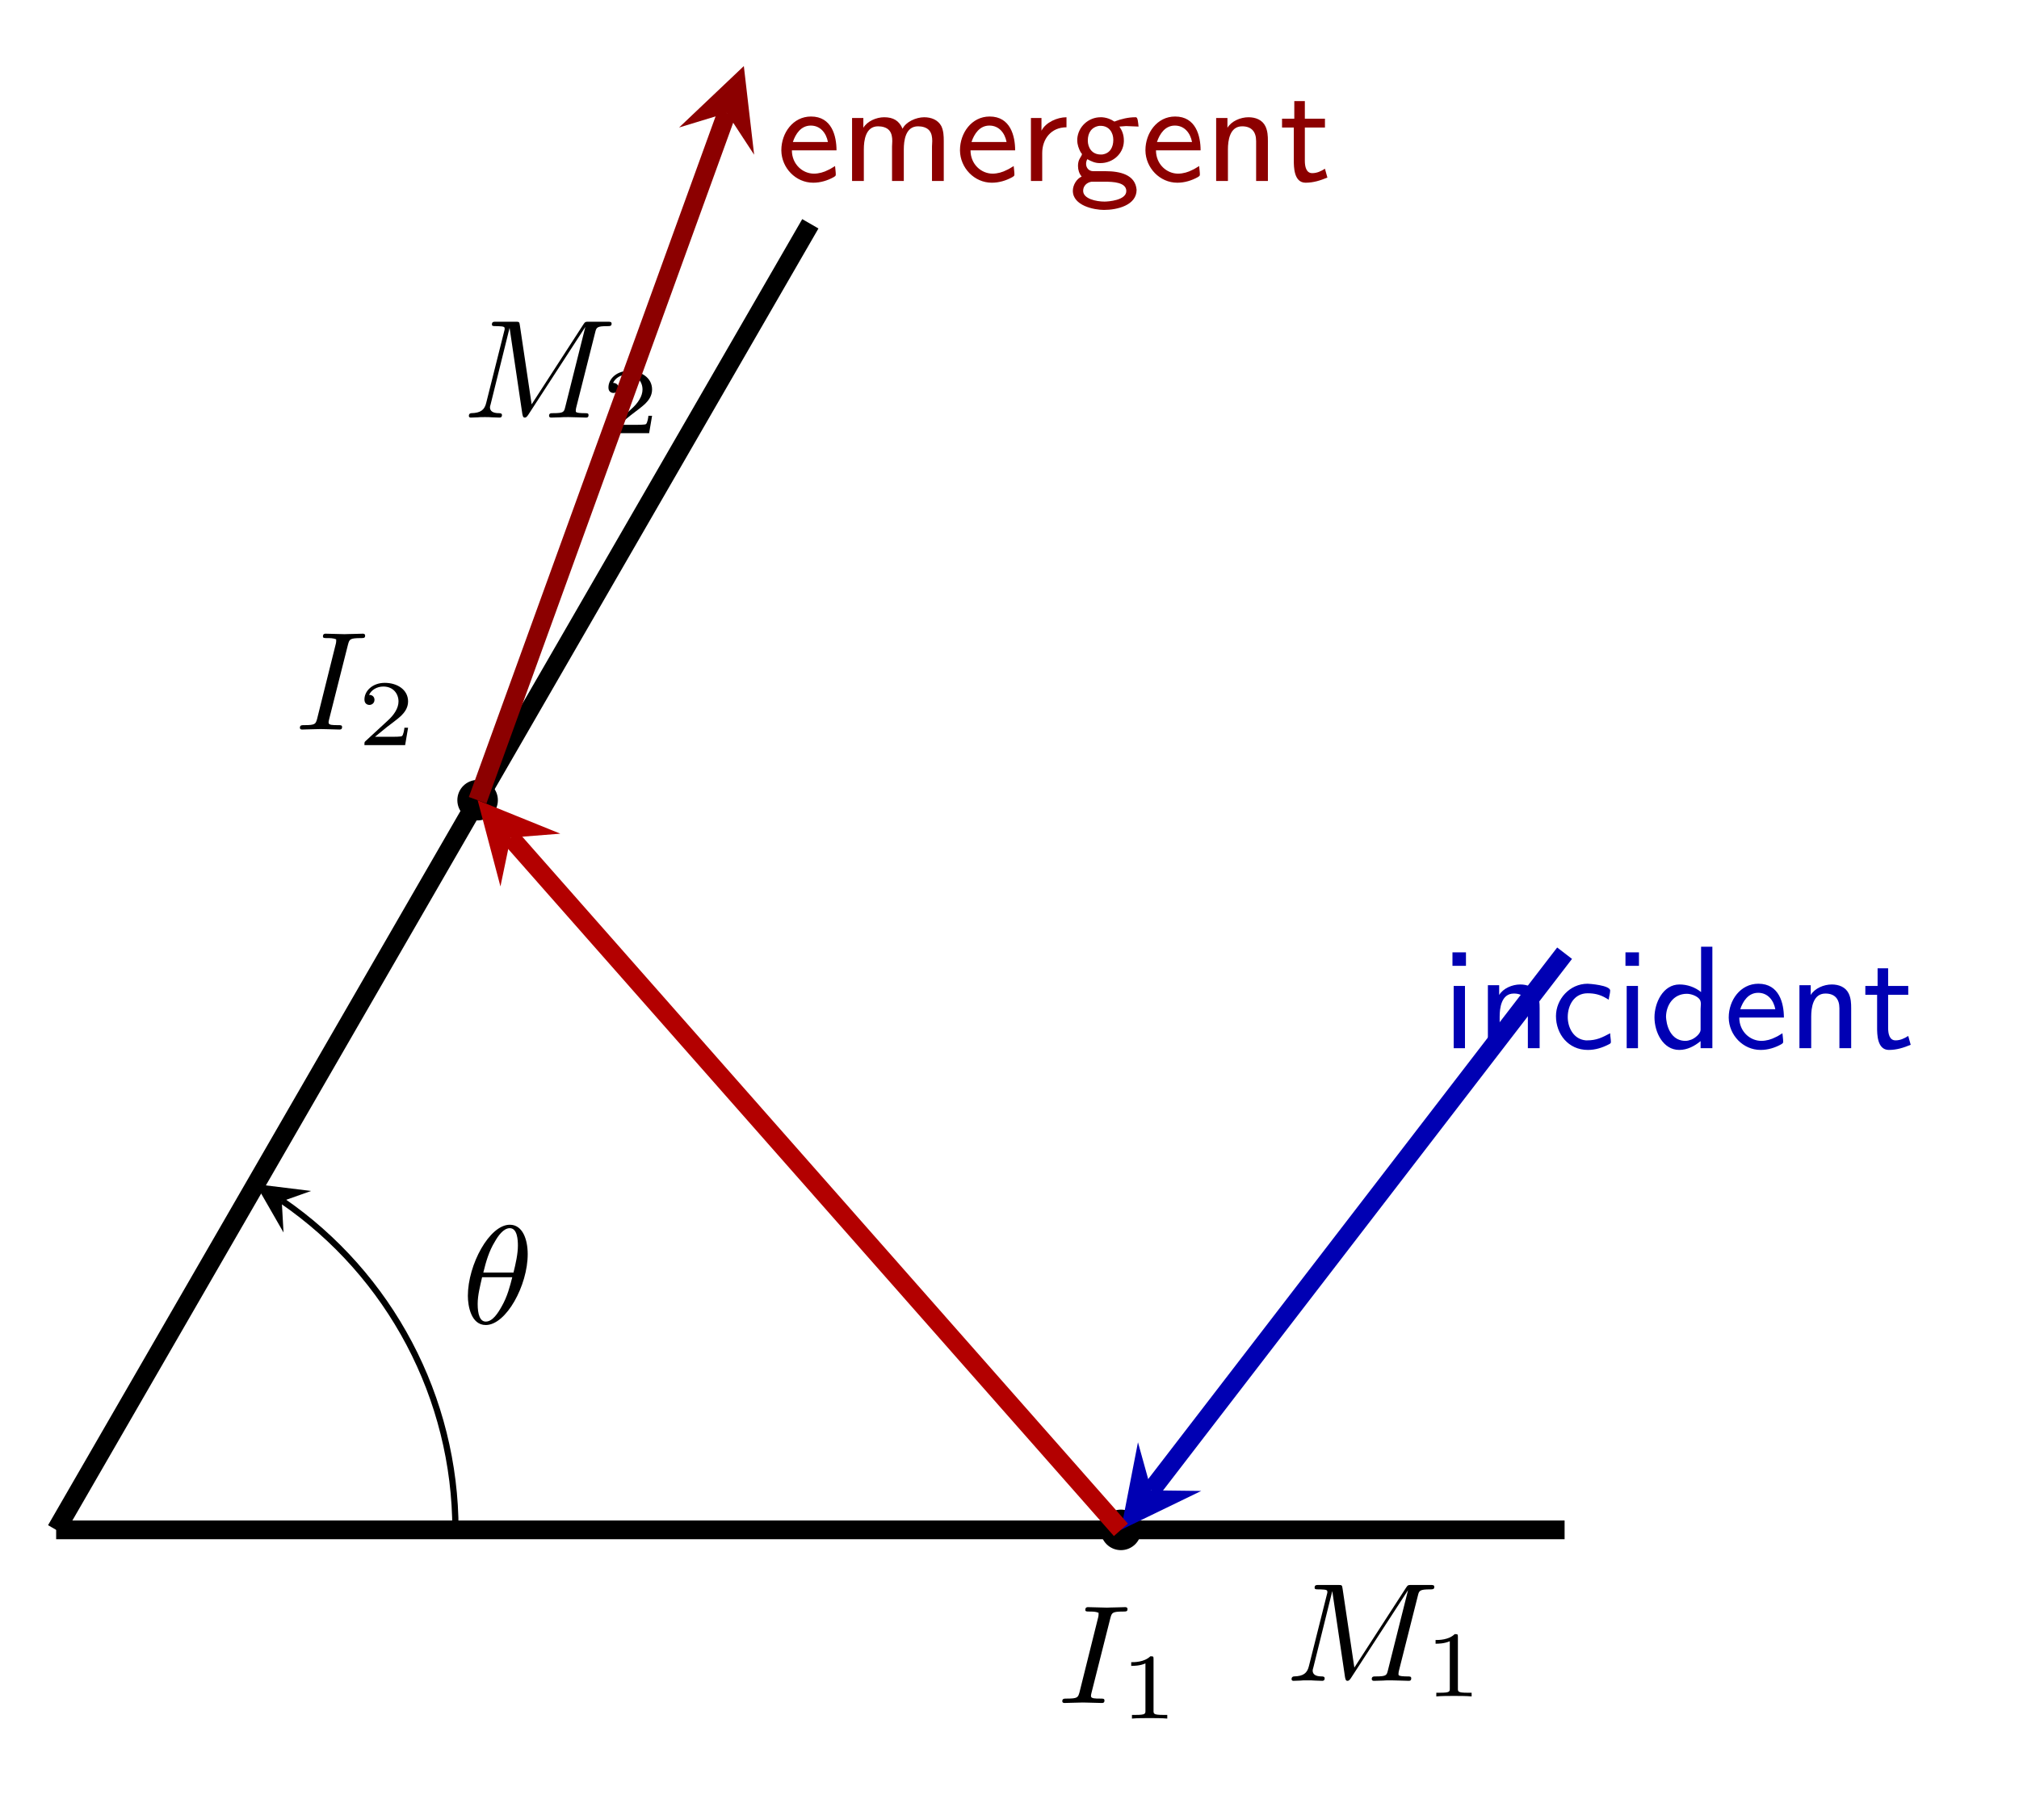
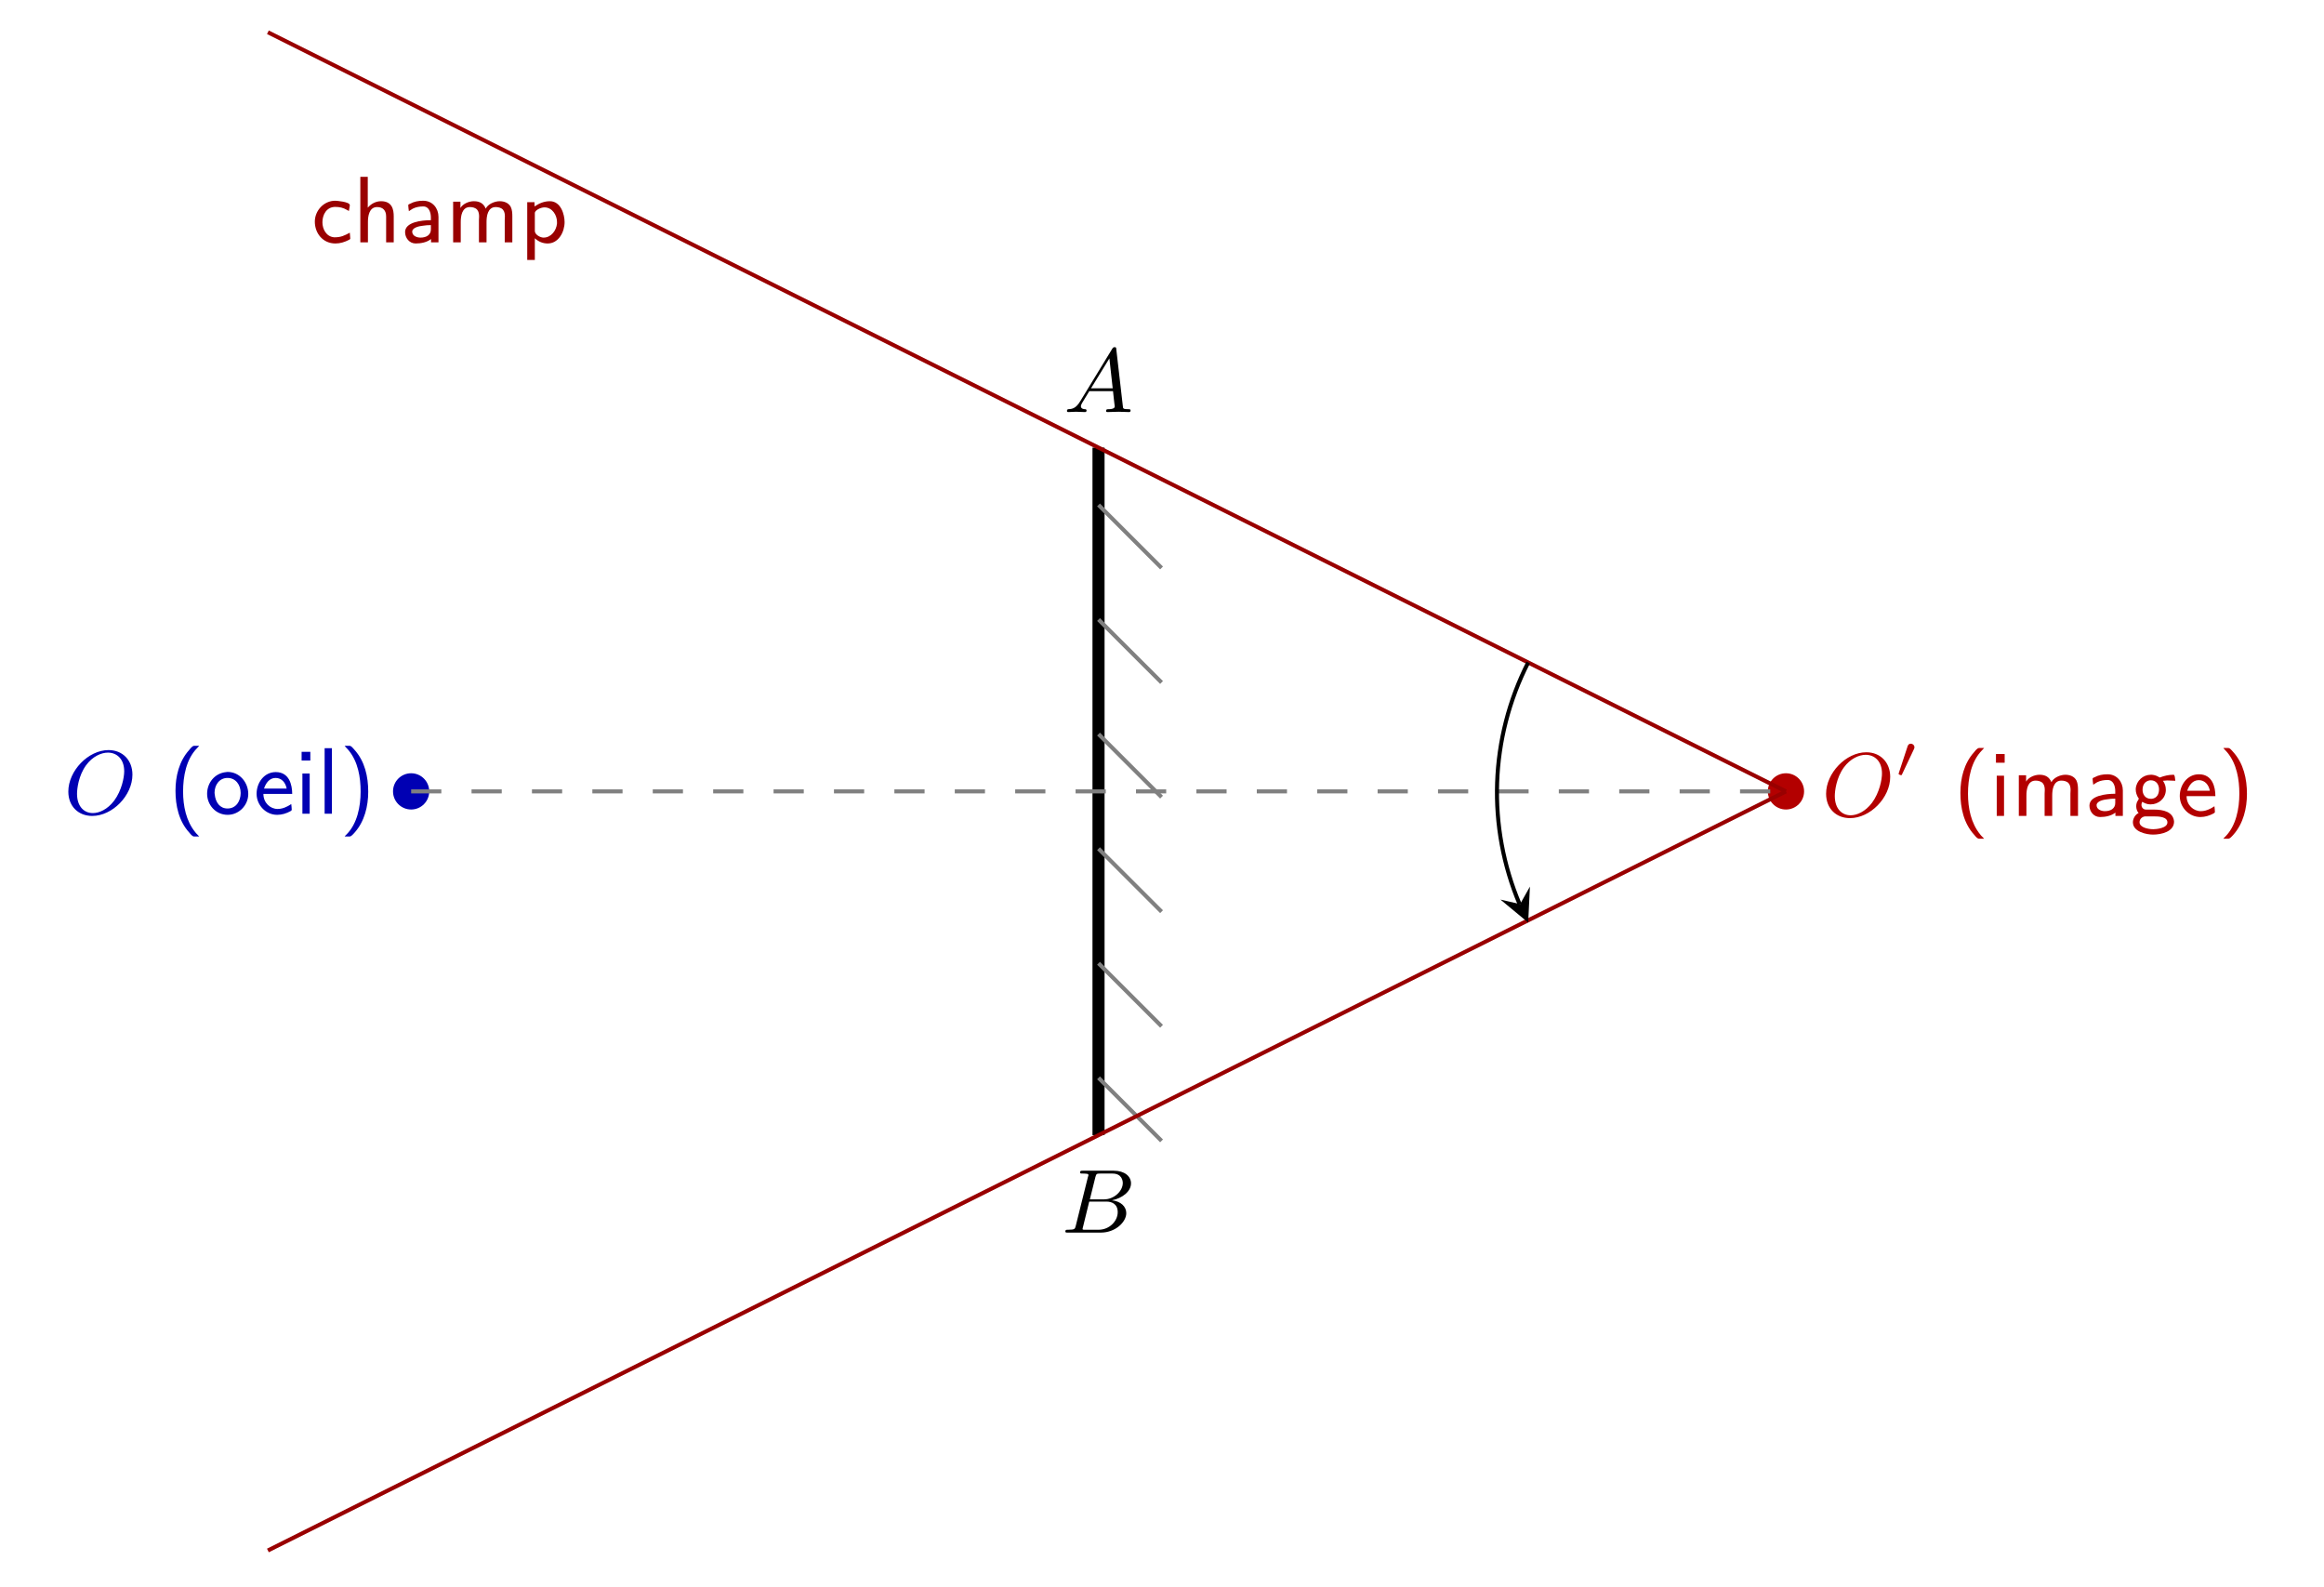
- <svg xmlns="http://www.w3.org/2000/svg" xmlns:xlink="http://www.w3.org/1999/xlink" width="128.645pt" height="115.983pt" viewBox="0 0 128.645 115.983">
+ <svg xmlns="http://www.w3.org/2000/svg" xmlns:xlink="http://www.w3.org/1999/xlink" width="229.414pt" height="156.612pt" viewBox="0 0 229.414 156.612">
  <defs>
    <g>
      <g id="glyph-0-0">
-         <path d="M 8.469 -5.422 C 8.547 -5.75 8.578 -5.828 9.266 -5.828 C 9.406 -5.828 9.516 -5.828 9.516 -5.984 C 9.516 -6.109 9.422 -6.109 9.25 -6.109 L 8.078 -6.109 C 7.859 -6.109 7.828 -6.109 7.719 -5.938 L 4.422 -0.844 L 3.672 -5.875 C 3.641 -6.109 3.625 -6.109 3.375 -6.109 L 2.156 -6.109 C 2 -6.109 1.891 -6.109 1.891 -5.938 C 1.891 -5.828 1.969 -5.828 2.156 -5.828 C 2.188 -5.828 2.344 -5.828 2.5 -5.812 C 2.656 -5.797 2.703 -5.766 2.703 -5.672 C 2.703 -5.625 2.703 -5.594 2.672 -5.5 L 1.531 -0.953 C 1.422 -0.484 1.172 -0.297 0.578 -0.281 C 0.547 -0.281 0.422 -0.266 0.422 -0.109 C 0.422 -0.094 0.422 0 0.547 0 C 0.656 0 0.891 -0.016 1 -0.016 C 1.141 -0.031 1.156 -0.031 1.453 -0.031 C 1.672 -0.031 1.688 -0.031 1.906 -0.016 C 2.047 -0.016 2.234 0 2.375 0 C 2.406 0 2.531 0 2.531 -0.156 C 2.531 -0.266 2.438 -0.281 2.344 -0.281 C 1.938 -0.281 1.766 -0.422 1.766 -0.656 C 1.766 -0.719 1.781 -0.734 1.812 -0.859 L 3.016 -5.719 L 3.828 -0.234 C 3.859 -0.094 3.875 0 3.984 0 C 4.094 0 4.141 -0.094 4.203 -0.172 L 7.844 -5.781 L 6.562 -0.672 C 6.484 -0.359 6.469 -0.281 5.797 -0.281 C 5.641 -0.281 5.531 -0.281 5.531 -0.109 C 5.531 -0.031 5.594 0 5.672 0 C 5.781 0 6.125 -0.016 6.234 -0.016 C 6.359 -0.031 6.594 -0.031 6.766 -0.031 C 6.797 -0.031 7.156 -0.016 7.344 -0.016 C 7.516 -0.016 7.719 0 7.891 0 C 7.938 0 8.047 0 8.047 -0.156 C 8.047 -0.281 7.969 -0.281 7.781 -0.281 C 7.734 -0.281 7.578 -0.281 7.438 -0.297 C 7.234 -0.328 7.234 -0.359 7.234 -0.438 C 7.234 -0.516 7.25 -0.594 7.266 -0.656 Z M 8.469 -5.422 " />
+         <path d="M 1.625 -1.047 C 1.188 -0.328 0.797 -0.297 0.438 -0.281 C 0.375 -0.266 0.328 -0.203 0.328 -0.109 C 0.328 -0.062 0.359 0 0.453 0 C 0.625 0 1.047 -0.031 1.219 -0.031 C 1.406 -0.031 1.891 0 2.094 0 C 2.141 0 2.266 0 2.266 -0.156 C 2.266 -0.266 2.156 -0.281 2.125 -0.281 C 2.047 -0.281 1.703 -0.297 1.703 -0.578 C 1.703 -0.703 1.812 -0.859 1.828 -0.906 L 2.531 -2.062 L 4.875 -2.062 C 4.891 -1.859 4.922 -1.562 4.953 -1.328 C 4.984 -0.984 5.047 -0.594 5.047 -0.562 C 5.047 -0.422 4.922 -0.281 4.391 -0.281 C 4.312 -0.281 4.188 -0.281 4.188 -0.109 C 4.188 -0.016 4.266 0 4.328 0 C 4.5 0 4.703 -0.016 4.891 -0.016 C 5.062 -0.016 5.281 -0.031 5.422 -0.031 C 5.719 -0.031 5.734 -0.031 5.953 -0.016 C 6.094 -0.016 6.297 0 6.438 0 C 6.5 0 6.609 0 6.609 -0.156 C 6.609 -0.281 6.516 -0.281 6.406 -0.281 C 5.875 -0.281 5.859 -0.344 5.844 -0.594 L 5.203 -6.156 C 5.188 -6.359 5.188 -6.406 5.031 -6.406 C 4.906 -6.406 4.859 -6.344 4.781 -6.219 Z M 2.703 -2.344 L 4.516 -5.297 L 4.844 -2.344 Z M 2.703 -2.344 " />
      </g>
      <g id="glyph-0-1">
-         <path d="M 4.172 -4.422 C 4.172 -5.344 3.859 -6.297 3.031 -6.297 C 1.734 -6.297 0.359 -3.75 0.359 -1.766 C 0.359 -1.125 0.562 0.094 1.5 0.094 C 2.797 0.094 4.172 -2.422 4.172 -4.422 Z M 1.344 -3.25 C 1.516 -3.953 1.703 -4.609 2.078 -5.219 C 2.281 -5.578 2.625 -6.078 3.031 -6.078 C 3.516 -6.078 3.547 -5.312 3.547 -4.969 C 3.547 -4.438 3.406 -3.812 3.266 -3.25 Z M 3.188 -2.953 C 3.047 -2.391 2.875 -1.719 2.516 -1.094 C 2.281 -0.672 1.938 -0.125 1.5 -0.125 C 1.125 -0.125 0.984 -0.594 0.984 -1.25 C 0.984 -1.812 1.141 -2.391 1.266 -2.953 Z M 3.188 -2.953 " />
+         <path d="M 1.453 -0.672 C 1.375 -0.359 1.359 -0.281 0.688 -0.281 C 0.516 -0.281 0.422 -0.281 0.422 -0.109 C 0.422 0 0.516 0 0.672 0 L 3.922 0 C 5.375 0 6.438 -1.047 6.438 -1.922 C 6.438 -2.562 5.906 -3.094 5.016 -3.188 C 6.047 -3.391 6.906 -4.062 6.906 -4.859 C 6.906 -5.562 6.266 -6.109 5.203 -6.109 L 2.141 -6.109 C 1.984 -6.109 1.875 -6.109 1.875 -5.938 C 1.875 -5.828 1.953 -5.828 2.141 -5.828 C 2.188 -5.828 2.344 -5.828 2.484 -5.812 C 2.641 -5.797 2.703 -5.781 2.703 -5.672 C 2.703 -5.625 2.688 -5.594 2.656 -5.5 Z M 2.844 -3.281 L 3.391 -5.484 C 3.484 -5.797 3.5 -5.828 3.875 -5.828 L 5.078 -5.828 C 6 -5.828 6.094 -5.125 6.094 -4.891 C 6.094 -4.109 5.25 -3.281 4.25 -3.281 Z M 2.422 -0.281 C 2.297 -0.281 2.281 -0.281 2.25 -0.281 C 2.156 -0.297 2.125 -0.297 2.125 -0.359 C 2.125 -0.391 2.125 -0.406 2.172 -0.578 L 2.781 -3.062 L 4.469 -3.062 C 5.016 -3.062 5.594 -2.828 5.594 -2.016 C 5.594 -1.125 4.766 -0.281 3.703 -0.281 Z M 2.422 -0.281 " />
      </g>
      <g id="glyph-0-2">
-         <path d="M 3.406 -5.406 C 3.5 -5.75 3.516 -5.828 4.234 -5.828 C 4.406 -5.828 4.5 -5.828 4.5 -5.984 C 4.5 -6.094 4.406 -6.109 4.359 -6.109 C 4.172 -6.109 3.969 -6.094 3.797 -6.094 C 3.578 -6.094 3.25 -6.078 3.188 -6.078 C 2.969 -6.078 2.766 -6.094 2.562 -6.094 C 2.375 -6.094 2.156 -6.109 1.984 -6.109 C 1.938 -6.109 1.812 -6.109 1.812 -5.938 C 1.812 -5.828 1.891 -5.828 2.078 -5.828 C 2.266 -5.828 2.469 -5.828 2.656 -5.75 C 2.656 -5.719 2.656 -5.688 2.656 -5.672 C 2.656 -5.641 2.656 -5.547 2.641 -5.5 L 1.438 -0.672 C 1.344 -0.359 1.328 -0.281 0.641 -0.281 C 0.453 -0.281 0.344 -0.281 0.344 -0.109 C 0.344 -0.078 0.359 0 0.484 0 C 0.656 0 0.859 -0.016 1.047 -0.016 C 1.25 -0.016 1.453 -0.031 1.656 -0.031 C 1.875 -0.031 2.078 -0.016 2.281 -0.016 C 2.469 -0.016 2.688 0 2.859 0 C 2.922 0 3.031 0 3.031 -0.156 C 3.031 -0.281 2.953 -0.281 2.766 -0.281 C 2.438 -0.281 2.172 -0.281 2.172 -0.438 C 2.172 -0.5 2.172 -0.516 2.203 -0.641 Z M 3.406 -5.406 " />
+         <path d="M 6.781 -3.875 C 6.781 -5.281 5.828 -6.297 4.422 -6.297 C 2.422 -6.297 0.453 -4.25 0.453 -2.203 C 0.453 -0.734 1.453 0.203 2.812 0.203 C 4.797 0.203 6.781 -1.797 6.781 -3.875 Z M 2.875 -0.078 C 2.016 -0.078 1.312 -0.719 1.312 -1.984 C 1.312 -2.453 1.453 -3.766 2.203 -4.797 C 2.844 -5.672 3.703 -6.047 4.359 -6.047 C 5.234 -6.047 5.969 -5.422 5.969 -4.203 C 5.969 -3.625 5.734 -2.328 4.984 -1.312 C 4.312 -0.422 3.484 -0.078 2.875 -0.078 Z M 2.875 -0.078 " />
      </g>
      <g id="glyph-1-0">
-         <path d="M 2.141 -3.797 C 2.141 -3.969 2.125 -3.969 1.938 -3.969 C 1.547 -3.594 0.938 -3.594 0.719 -3.594 L 0.719 -3.359 C 0.875 -3.359 1.266 -3.359 1.625 -3.516 L 1.625 -0.5 C 1.625 -0.312 1.625 -0.234 1.016 -0.234 L 0.766 -0.234 L 0.766 0 C 1.094 -0.031 1.547 -0.031 1.891 -0.031 C 2.219 -0.031 2.688 -0.031 3.016 0 L 3.016 -0.234 L 2.75 -0.234 C 2.141 -0.234 2.141 -0.312 2.141 -0.5 Z M 2.141 -3.797 " />
+         <path d="M 3.062 2.234 C 2.938 2.078 2.781 1.969 2.672 1.812 C 1.766 0.703 1.469 -0.781 1.469 -2.203 C 1.469 -3.688 1.766 -5.406 2.875 -6.516 C 2.938 -6.578 3 -6.641 3.062 -6.719 L 2.562 -6.719 C 2.391 -6.719 2.203 -6.469 2.062 -6.297 C 1.078 -5.203 0.719 -3.719 0.719 -2.281 C 0.719 -0.812 1.047 0.719 2.078 1.844 C 2.219 2.016 2.391 2.234 2.562 2.234 Z M 3.062 2.234 " />
      </g>
      <g id="glyph-1-1">
-         <path d="M 3.219 -1.109 L 2.984 -1.109 C 2.984 -1.031 2.922 -0.641 2.828 -0.578 C 2.781 -0.531 2.297 -0.531 2.219 -0.531 L 1.109 -0.531 L 1.875 -1.156 C 2.078 -1.312 2.609 -1.703 2.781 -1.875 C 2.969 -2.062 3.219 -2.359 3.219 -2.781 C 3.219 -3.531 2.531 -3.969 1.734 -3.969 C 0.969 -3.969 0.438 -3.469 0.438 -2.906 C 0.438 -2.594 0.688 -2.562 0.75 -2.562 C 0.906 -2.562 1.078 -2.672 1.078 -2.891 C 1.078 -3.016 1 -3.203 0.734 -3.203 C 0.875 -3.516 1.234 -3.734 1.641 -3.734 C 2.281 -3.734 2.609 -3.266 2.609 -2.781 C 2.609 -2.359 2.328 -1.922 1.906 -1.547 L 0.5 -0.25 C 0.438 -0.188 0.438 -0.188 0.438 0 L 3.031 0 Z M 3.219 -1.109 " />
+         <path d="M 2.156 -4.125 C 0.984 -4.016 0.266 -3.031 0.266 -1.984 C 0.266 -0.906 1.094 0.094 2.297 0.094 C 3.391 0.094 4.328 -0.828 4.328 -1.969 C 4.328 -3.078 3.5 -4.141 2.281 -4.141 C 2.234 -4.141 2.203 -4.125 2.156 -4.125 Z M 1.016 -1.938 C 1.016 -1.969 1 -2.031 1 -2.078 C 1 -2.844 1.469 -3.547 2.281 -3.547 C 3.094 -3.547 3.578 -2.859 3.578 -2.062 C 3.578 -1.281 3.141 -0.531 2.281 -0.531 C 1.531 -0.531 1.094 -1.125 1.016 -1.938 Z M 1.016 -1.938 " />
+       </g>
+       <g id="glyph-1-2">
+         <path d="M 3.719 -0.969 C 3.578 -0.891 3.438 -0.781 3.281 -0.719 C 3.016 -0.578 2.688 -0.484 2.375 -0.484 C 1.656 -0.484 0.969 -1.078 0.969 -1.969 L 3.812 -1.969 C 3.812 -2.875 3.516 -4.125 2.188 -4.125 C 1.031 -4.125 0.297 -3.062 0.297 -1.984 L 0.297 -1.953 C 0.312 -0.859 1.203 0.094 2.328 0.094 C 2.797 0.094 3.25 -0.047 3.641 -0.266 C 3.703 -0.312 3.766 -0.328 3.766 -0.422 C 3.766 -0.594 3.734 -0.781 3.719 -0.969 Z M 1.031 -2.5 C 1.203 -3.016 1.547 -3.547 2.172 -3.547 C 2.781 -3.547 3.156 -3.078 3.266 -2.5 Z M 1.031 -2.5 " />
+       </g>
+       <g id="glyph-1-3">
+         <path d="M 0.734 -3.984 L 0.734 -0.016 L 1.453 -0.016 L 1.453 -3.984 Z M 0.656 -6.125 L 0.656 -5.266 L 1.516 -5.266 L 1.516 -6.125 Z M 0.656 -6.125 " />
+       </g>
+       <g id="glyph-1-4">
+         <path d="M 0.734 -6.484 L 0.734 -0.016 L 1.453 -0.016 L 1.453 -6.484 Z M 0.734 -6.484 " />
+       </g>
+       <g id="glyph-1-5">
+         <path d="M 0.516 -6.719 C 0.625 -6.562 0.781 -6.438 0.891 -6.297 C 1.844 -5.156 2.094 -3.609 2.094 -2.203 C 2.094 -0.734 1.766 0.969 0.703 2.031 C 0.641 2.094 0.562 2.156 0.516 2.234 L 1 2.234 C 1.172 2.234 1.359 2 1.516 1.828 C 2.484 0.734 2.844 -0.766 2.844 -2.188 C 2.844 -3.672 2.516 -5.188 1.484 -6.328 C 1.344 -6.484 1.172 -6.719 1 -6.719 Z M 0.516 -6.719 " />
+       </g>
+       <g id="glyph-1-6">
+         <path d="M 1.438 -3.406 L 1.438 -4.031 L 0.719 -4.031 L 0.719 -0.016 L 1.469 -0.016 L 1.469 -2.031 C 1.469 -2.594 1.578 -3.5 2.375 -3.5 C 2.625 -3.5 2.922 -3.438 3.094 -3.234 C 3.25 -3.047 3.281 -2.797 3.281 -2.562 C 3.281 -2.438 3.266 -2.328 3.266 -2.219 L 3.266 -0.016 L 4.016 -0.016 L 4.016 -2.031 C 4.016 -2.594 4.125 -3.5 4.922 -3.5 C 5.172 -3.5 5.469 -3.438 5.641 -3.234 C 5.797 -3.047 5.828 -2.797 5.828 -2.562 C 5.828 -2.438 5.812 -2.328 5.812 -2.219 L 5.812 -0.016 L 6.562 -0.016 L 6.562 -2.562 C 6.562 -2.891 6.547 -3.219 6.406 -3.516 C 6.188 -3.922 5.75 -4.078 5.312 -4.078 C 4.797 -4.078 4.141 -3.781 3.938 -3.344 C 3.719 -3.859 3.344 -4.078 2.766 -4.078 C 2.266 -4.078 1.688 -3.828 1.438 -3.406 Z M 1.438 -3.406 " />
+       </g>
+       <g id="glyph-1-7">
+         <path d="M 0.766 -3.094 C 0.891 -3.172 1.016 -3.266 1.156 -3.344 C 1.469 -3.5 1.828 -3.562 2.188 -3.562 C 2.766 -3.562 2.938 -2.938 2.938 -2.469 L 2.938 -2.203 C 2 -2.203 0.391 -2.016 0.391 -1.031 C 0.391 -0.469 0.797 0.094 1.438 0.094 C 1.953 0.094 2.547 -0.016 2.953 -0.344 L 2.953 -0.016 L 3.688 -0.016 L 3.688 -2.141 C 3.688 -2.266 3.688 -2.406 3.688 -2.531 C 3.688 -3.359 3.125 -4.125 2.172 -4.125 C 1.719 -4.125 1.281 -4.047 0.891 -3.828 C 0.797 -3.797 0.703 -3.766 0.703 -3.672 C 0.703 -3.484 0.75 -3.281 0.766 -3.094 Z M 2.938 -1.719 L 2.938 -1.297 C 2.938 -0.766 2.516 -0.484 1.906 -0.484 C 1.609 -0.484 1.094 -0.625 1.094 -1.078 C 1.109 -1.5 1.844 -1.625 2.141 -1.656 C 2.406 -1.703 2.672 -1.719 2.938 -1.719 Z M 2.938 -1.719 " />
+       </g>
+       <g id="glyph-1-8">
+         <path d="M 0.828 -0.297 C 0.5 -0.156 0.266 0.25 0.266 0.609 C 0.266 1.562 1.625 1.828 2.25 1.828 C 3.094 1.828 4.328 1.531 4.328 0.547 C 4.25 -0.422 3.266 -0.641 2.344 -0.641 L 1.562 -0.641 C 1.281 -0.641 1.109 -0.859 1.109 -1.109 C 1.109 -1.219 1.141 -1.328 1.188 -1.406 C 1.438 -1.266 1.688 -1.156 1.969 -1.156 L 2.031 -1.156 C 2.781 -1.156 3.484 -1.719 3.516 -2.531 L 3.516 -2.594 C 3.516 -2.938 3.422 -3.203 3.234 -3.484 L 3.656 -3.516 L 4.453 -3.484 C 4.422 -3.75 4.406 -4.078 4.281 -4.078 L 4.25 -4.078 C 3.797 -4.078 3.344 -3.969 2.938 -3.812 L 2.938 -3.797 C 2.844 -3.828 2.781 -3.891 2.703 -3.922 C 2.516 -4.016 2.328 -4.062 2.125 -4.078 L 2.031 -4.078 C 1.281 -4.078 0.609 -3.5 0.547 -2.703 L 0.547 -2.609 C 0.547 -2.328 0.641 -2.078 0.766 -1.844 C 0.797 -1.812 0.844 -1.766 0.844 -1.719 C 0.844 -1.641 0.703 -1.469 0.656 -1.344 C 0.609 -1.219 0.594 -1.094 0.594 -0.969 C 0.594 -0.719 0.672 -0.484 0.828 -0.297 Z M 1.453 0.031 L 2.328 0.031 C 2.812 0.031 3.672 0.062 3.672 0.625 C 3.672 1.219 2.516 1.297 2.281 1.297 C 1.766 1.297 0.922 1.125 0.922 0.609 C 0.922 0.297 1.156 0.078 1.453 0.031 Z M 1.953 -3.531 L 2.031 -3.531 C 2.594 -3.531 2.844 -3.078 2.844 -2.641 C 2.844 -2.172 2.641 -1.766 2.125 -1.703 L 2.047 -1.703 C 1.469 -1.703 1.219 -2.156 1.219 -2.594 C 1.219 -3.062 1.438 -3.453 1.953 -3.531 Z M 1.953 -3.531 " />
+       </g>
+       <g id="glyph-1-9">
+         <path d="M 3.766 -0.969 C 3.234 -0.688 2.891 -0.516 2.297 -0.516 L 2.219 -0.516 C 1.438 -0.578 1.062 -1.328 1.062 -2 C 1.062 -2.75 1.469 -3.516 2.328 -3.516 C 2.75 -3.516 3.109 -3.438 3.484 -3.219 C 3.547 -3.188 3.609 -3.141 3.672 -3.109 C 3.688 -3.297 3.766 -3.516 3.766 -3.688 C 3.766 -4.031 2.422 -4.125 2.328 -4.125 C 1.188 -4.125 0.312 -3.141 0.312 -2.062 C 0.312 -0.922 1.094 0.094 2.344 0.094 C 2.828 0.094 3.266 -0.047 3.688 -0.266 C 3.75 -0.297 3.812 -0.328 3.812 -0.406 C 3.812 -0.594 3.766 -0.781 3.766 -0.969 Z M 3.766 -0.969 " />
+       </g>
+       <g id="glyph-1-10">
+         <path d="M 0.719 -6.484 L 0.719 -0.016 L 1.469 -0.016 L 1.469 -2.031 C 1.469 -2.578 1.578 -3.5 2.375 -3.5 C 2.969 -3.5 3.266 -3.156 3.266 -2.562 C 3.266 -2.453 3.266 -2.344 3.266 -2.234 L 3.266 -0.016 L 4.016 -0.016 L 4.016 -2.125 C 4.016 -2.281 4.016 -2.438 4.016 -2.578 C 4.016 -3.234 3.875 -4.078 2.766 -4.078 C 2.25 -4.078 1.781 -3.828 1.453 -3.438 L 1.453 -6.484 Z M 0.719 -6.484 " />
+       </g>
+       <g id="glyph-1-11">
+         <path d="M 1.453 -3.562 L 1.453 -3.984 L 0.734 -3.984 L 0.734 1.719 L 1.484 1.719 L 1.484 -0.422 C 1.828 -0.094 2.266 0.094 2.75 0.094 C 3.828 0.094 4.422 -1.047 4.422 -2.016 C 4.422 -2.75 4.062 -4.078 2.969 -4.078 C 2.406 -4.078 1.922 -3.875 1.453 -3.562 Z M 3.672 -1.875 C 3.609 -1.188 3.094 -0.484 2.344 -0.484 C 2.016 -0.484 1.484 -0.781 1.484 -1.141 L 1.484 -2.938 C 1.531 -3.203 2.062 -3.469 2.438 -3.469 C 3.203 -3.469 3.672 -2.703 3.672 -2.031 C 3.672 -1.969 3.672 -1.922 3.672 -1.875 Z M 3.672 -1.875 " />
      </g>
      <g id="glyph-2-0">
-         <path d="M 0.734 -3.984 L 0.734 -0.016 L 1.453 -0.016 L 1.453 -3.984 Z M 0.656 -6.125 L 0.656 -5.266 L 1.516 -5.266 L 1.516 -6.125 Z M 0.656 -6.125 " />
-       </g>
-       <g id="glyph-2-1">
-         <path d="M 1.438 -3.406 L 1.438 -4.031 L 0.719 -4.031 L 0.719 -0.016 L 1.469 -0.016 L 1.469 -2.031 C 1.469 -2.578 1.578 -3.5 2.375 -3.5 C 2.969 -3.5 3.266 -3.156 3.266 -2.562 C 3.266 -2.453 3.266 -2.344 3.266 -2.234 L 3.266 -0.016 L 4.016 -0.016 L 4.016 -2.562 C 4.016 -2.891 4 -3.203 3.859 -3.5 C 3.656 -3.922 3.219 -4.078 2.781 -4.078 C 2.266 -4.078 1.688 -3.828 1.438 -3.406 Z M 1.438 -3.406 " />
-       </g>
-       <g id="glyph-2-2">
-         <path d="M 3.766 -0.969 C 3.234 -0.688 2.891 -0.516 2.297 -0.516 L 2.219 -0.516 C 1.438 -0.578 1.062 -1.328 1.062 -2 C 1.062 -2.75 1.469 -3.516 2.328 -3.516 C 2.75 -3.516 3.109 -3.438 3.484 -3.219 C 3.547 -3.188 3.609 -3.141 3.672 -3.109 C 3.688 -3.297 3.766 -3.516 3.766 -3.688 C 3.766 -4.031 2.422 -4.125 2.328 -4.125 C 1.188 -4.125 0.312 -3.141 0.312 -2.062 C 0.312 -0.922 1.094 0.094 2.344 0.094 C 2.828 0.094 3.266 -0.047 3.688 -0.266 C 3.75 -0.297 3.812 -0.328 3.812 -0.406 C 3.812 -0.594 3.766 -0.781 3.766 -0.969 Z M 3.766 -0.969 " />
-       </g>
-       <g id="glyph-2-3">
-         <path d="M 3.281 -6.484 L 3.281 -3.594 C 2.891 -3.906 2.406 -4.078 1.906 -4.078 C 0.844 -4.078 0.312 -2.891 0.312 -1.984 C 0.312 -1.031 0.859 0.094 1.891 0.094 C 2.406 0.094 2.875 -0.156 3.25 -0.469 L 3.25 -0.016 L 4 -0.016 L 4 -6.484 Z M 1.062 -1.844 C 1.062 -1.906 1.047 -1.953 1.047 -2 C 1.047 -2.734 1.5 -3.484 2.375 -3.484 C 2.703 -3.484 3.203 -3.281 3.25 -2.984 C 3.266 -2.938 3.266 -2.875 3.266 -2.828 C 3.266 -2.719 3.25 -2.609 3.25 -2.516 L 3.25 -1.188 C 3.25 -0.953 2.906 -0.656 2.656 -0.562 C 2.531 -0.516 2.406 -0.484 2.281 -0.484 C 1.5 -0.484 1.141 -1.172 1.062 -1.844 Z M 1.062 -1.844 " />
-       </g>
-       <g id="glyph-2-4">
-         <path d="M 3.719 -0.969 C 3.578 -0.891 3.438 -0.781 3.281 -0.719 C 3.016 -0.578 2.688 -0.484 2.375 -0.484 C 1.656 -0.484 0.969 -1.078 0.969 -1.969 L 3.812 -1.969 C 3.812 -2.875 3.516 -4.125 2.188 -4.125 C 1.031 -4.125 0.297 -3.062 0.297 -1.984 L 0.297 -1.953 C 0.312 -0.859 1.203 0.094 2.328 0.094 C 2.797 0.094 3.25 -0.047 3.641 -0.266 C 3.703 -0.312 3.766 -0.328 3.766 -0.422 C 3.766 -0.594 3.734 -0.781 3.719 -0.969 Z M 1.031 -2.5 C 1.203 -3.016 1.547 -3.547 2.172 -3.547 C 2.781 -3.547 3.156 -3.078 3.266 -2.5 Z M 1.031 -2.5 " />
-       </g>
-       <g id="glyph-2-5">
-         <path d="M 0.953 -5.109 L 0.953 -3.984 L 0.172 -3.984 L 0.172 -3.422 L 0.922 -3.422 L 0.922 -1.844 C 0.922 -1.672 0.922 -1.5 0.922 -1.328 C 0.922 -0.922 0.922 0.094 1.672 0.094 C 2.172 0.094 2.609 -0.047 3.062 -0.234 L 2.906 -0.797 C 2.656 -0.641 2.406 -0.516 2.094 -0.516 C 1.703 -0.516 1.625 -0.953 1.625 -1.297 L 1.625 -3.422 L 2.906 -3.422 L 2.906 -3.984 L 1.625 -3.984 L 1.625 -5.109 Z M 0.953 -5.109 " />
-       </g>
-       <g id="glyph-2-6">
-         <path d="M 1.438 -3.406 L 1.438 -4.031 L 0.719 -4.031 L 0.719 -0.016 L 1.469 -0.016 L 1.469 -2.031 C 1.469 -2.594 1.578 -3.5 2.375 -3.5 C 2.625 -3.5 2.922 -3.438 3.094 -3.234 C 3.25 -3.047 3.281 -2.797 3.281 -2.562 C 3.281 -2.438 3.266 -2.328 3.266 -2.219 L 3.266 -0.016 L 4.016 -0.016 L 4.016 -2.031 C 4.016 -2.594 4.125 -3.5 4.922 -3.5 C 5.172 -3.5 5.469 -3.438 5.641 -3.234 C 5.797 -3.047 5.828 -2.797 5.828 -2.562 C 5.828 -2.438 5.812 -2.328 5.812 -2.219 L 5.812 -0.016 L 6.562 -0.016 L 6.562 -2.562 C 6.562 -2.891 6.547 -3.219 6.406 -3.516 C 6.188 -3.922 5.75 -4.078 5.312 -4.078 C 4.797 -4.078 4.141 -3.781 3.938 -3.344 C 3.719 -3.859 3.344 -4.078 2.766 -4.078 C 2.266 -4.078 1.688 -3.828 1.438 -3.406 Z M 1.438 -3.406 " />
-       </g>
-       <g id="glyph-2-7">
-         <path d="M 1.406 -3.219 L 1.406 -4.031 L 0.734 -4.031 L 0.734 -0.016 L 1.453 -0.016 L 1.453 -1.797 C 1.453 -2.688 2.016 -3.438 3 -3.438 L 3 -4.078 C 2.406 -4.078 1.672 -3.75 1.406 -3.219 Z M 1.406 -3.219 " />
-       </g>
-       <g id="glyph-2-8">
-         <path d="M 0.828 -0.297 C 0.5 -0.156 0.266 0.25 0.266 0.609 C 0.266 1.562 1.625 1.828 2.25 1.828 C 3.094 1.828 4.328 1.531 4.328 0.547 C 4.25 -0.422 3.266 -0.641 2.344 -0.641 L 1.562 -0.641 C 1.281 -0.641 1.109 -0.859 1.109 -1.109 C 1.109 -1.219 1.141 -1.328 1.188 -1.406 C 1.438 -1.266 1.688 -1.156 1.969 -1.156 L 2.031 -1.156 C 2.781 -1.156 3.484 -1.719 3.516 -2.531 L 3.516 -2.594 C 3.516 -2.938 3.422 -3.203 3.234 -3.484 L 3.656 -3.516 L 4.453 -3.484 C 4.422 -3.75 4.406 -4.078 4.281 -4.078 L 4.25 -4.078 C 3.797 -4.078 3.344 -3.969 2.938 -3.812 L 2.938 -3.797 C 2.844 -3.828 2.781 -3.891 2.703 -3.922 C 2.516 -4.016 2.328 -4.062 2.125 -4.078 L 2.031 -4.078 C 1.281 -4.078 0.609 -3.5 0.547 -2.703 L 0.547 -2.609 C 0.547 -2.328 0.641 -2.078 0.766 -1.844 C 0.797 -1.812 0.844 -1.766 0.844 -1.719 C 0.844 -1.641 0.703 -1.469 0.656 -1.344 C 0.609 -1.219 0.594 -1.094 0.594 -0.969 C 0.594 -0.719 0.672 -0.484 0.828 -0.297 Z M 1.453 0.031 L 2.328 0.031 C 2.812 0.031 3.672 0.062 3.672 0.625 C 3.672 1.219 2.516 1.297 2.281 1.297 C 1.766 1.297 0.922 1.125 0.922 0.609 C 0.922 0.297 1.156 0.078 1.453 0.031 Z M 1.953 -3.531 L 2.031 -3.531 C 2.594 -3.531 2.844 -3.078 2.844 -2.641 C 2.844 -2.172 2.641 -1.766 2.125 -1.703 L 2.047 -1.703 C 1.469 -1.703 1.219 -2.156 1.219 -2.594 C 1.219 -3.062 1.438 -3.453 1.953 -3.531 Z M 1.953 -3.531 " />
+         <path d="M 1.875 -2.812 C 1.922 -2.891 1.922 -2.953 1.922 -3 C 1.922 -3.188 1.766 -3.344 1.562 -3.344 C 1.328 -3.344 1.25 -3.125 1.234 -3.047 L 0.391 -0.484 C 0.375 -0.453 0.359 -0.406 0.359 -0.375 C 0.359 -0.281 0.609 -0.234 0.609 -0.234 C 0.656 -0.234 0.688 -0.281 0.703 -0.328 Z M 1.875 -2.812 " />
      </g>
    </g>
    <clipPath id="clip-0">
-       <path clip-rule="nonzero" d="M 0 0.152 L 69 0.152 L 69 115 L 0 115 Z M 0 0.152 " />
+       <path clip-rule="nonzero" d="M 20 0.008 L 182 0.008 L 182 84 L 20 84 Z M 20 0.008 " />
    </clipPath>
    <clipPath id="clip-1">
-       <path clip-rule="nonzero" d="M 13 0.152 L 64 0.152 L 64 68 L 13 68 Z M 13 0.152 " />
+       <path clip-rule="nonzero" d="M 20 72 L 182 72 L 182 156.219 L 20 156.219 Z M 20 72 " />
    </clipPath>
  </defs>
-   <path fill="none" stroke-width="1.196" stroke-linecap="butt" stroke-linejoin="miter" stroke="rgb(0%, 0%, 0%)" stroke-opacity="1" stroke-miterlimit="10" d="M 0.001 0.001 L 96.38 0.001 " transform="matrix(0.997248, 0, 0, -0.997248, 3.577129, 97.49748)" />
+   <path fill="none" stroke-width="1.196" stroke-linecap="butt" stroke-linejoin="miter" stroke="rgb(0%, 0%, 0%)" stroke-opacity="1" stroke-miterlimit="10" d="M -0.002 -34.017 L -0.002 34.016 " transform="matrix(0.997452, 0, 0, -0.997452, 108.443, 78.11249)" />
  <g fill="rgb(0%, 0%, 0%)" fill-opacity="1">
-     <use xlink:href="#glyph-0-0" x="81.873" y="107.117" />
+     <use xlink:href="#glyph-0-0" x="104.997" y="40.673" />
  </g>
  <g fill="rgb(0%, 0%, 0%)" fill-opacity="1">
-     <use xlink:href="#glyph-1-0" x="90.752" y="108.11" />
+     <use xlink:href="#glyph-0-1" x="104.742" y="121.663" />
  </g>
+   <path fill="none" stroke-width="0.399" stroke-linecap="butt" stroke-linejoin="miter" stroke="rgb(50%, 50%, 50%)" stroke-opacity="1" stroke-miterlimit="10" d="M -0.002 -28.346 L 6.237 -34.585 " transform="matrix(0.997452, 0, 0, -0.997452, 108.443, 78.11249)" />
+   <path fill="none" stroke-width="0.399" stroke-linecap="butt" stroke-linejoin="miter" stroke="rgb(50%, 50%, 50%)" stroke-opacity="1" stroke-miterlimit="10" d="M -0.002 -17.009 L 6.237 -23.244 " transform="matrix(0.997452, 0, 0, -0.997452, 108.443, 78.11249)" />
+   <path fill="none" stroke-width="0.399" stroke-linecap="butt" stroke-linejoin="miter" stroke="rgb(50%, 50%, 50%)" stroke-opacity="1" stroke-miterlimit="10" d="M -0.002 -5.671 L 6.237 -11.906 " transform="matrix(0.997452, 0, 0, -0.997452, 108.443, 78.11249)" />
+   <path fill="none" stroke-width="0.399" stroke-linecap="butt" stroke-linejoin="miter" stroke="rgb(50%, 50%, 50%)" stroke-opacity="1" stroke-miterlimit="10" d="M -0.002 5.67 L 6.237 -0.569 " transform="matrix(0.997452, 0, 0, -0.997452, 108.443, 78.11249)" />
+   <path fill="none" stroke-width="0.399" stroke-linecap="butt" stroke-linejoin="miter" stroke="rgb(50%, 50%, 50%)" stroke-opacity="1" stroke-miterlimit="10" d="M -0.002 17.007 L 6.237 10.773 " transform="matrix(0.997452, 0, 0, -0.997452, 108.443, 78.11249)" />
+   <path fill="none" stroke-width="0.399" stroke-linecap="butt" stroke-linejoin="miter" stroke="rgb(50%, 50%, 50%)" stroke-opacity="1" stroke-miterlimit="10" d="M -0.002 28.345 L 6.237 22.11 " transform="matrix(0.997452, 0, 0, -0.997452, 108.443, 78.11249)" />
+   <path fill-rule="nonzero" fill="rgb(0%, 0%, 70%)" fill-opacity="1" d="M 42.371 78.113 C 42.371 77.125 41.57 76.324 40.586 76.324 C 39.598 76.324 38.797 77.125 38.797 78.113 C 38.797 79.102 39.598 79.902 40.586 79.902 C 41.57 79.902 42.371 79.102 42.371 78.113 Z M 42.371 78.113 " />
+   <g fill="rgb(0%, 0%, 70%)" fill-opacity="1">
+     <use xlink:href="#glyph-0-2" x="6.292" y="80.333" />
+   </g>
+   <g fill="rgb(0%, 0%, 70%)" fill-opacity="1">
+     <use xlink:href="#glyph-1-0" x="16.605" y="80.333" />
+     <use xlink:href="#glyph-1-1" x="20.179" y="80.333" />
+   </g>
+   <g fill="rgb(0%, 0%, 70%)" fill-opacity="1">
+     <use xlink:href="#glyph-1-2" x="25.033" y="80.333" />
+     <use xlink:href="#glyph-1-3" x="29.118" y="80.333" />
+     <use xlink:href="#glyph-1-4" x="31.312" y="80.333" />
+     <use xlink:href="#glyph-1-5" x="33.505" y="80.333" />
+   </g>
+   <path fill-rule="nonzero" fill="rgb(70%, 0%, 0%)" fill-opacity="1" d="M 178.09 78.113 C 178.09 77.125 177.289 76.324 176.301 76.324 C 175.312 76.324 174.512 77.125 174.512 78.113 C 174.512 79.102 175.312 79.902 176.301 79.902 C 177.289 79.902 178.09 79.102 178.09 78.113 Z M 178.09 78.113 " />
+   <g fill="rgb(70%, 0%, 0%)" fill-opacity="1">
+     <use xlink:href="#glyph-0-2" x="179.811" y="80.55" />
+   </g>
+   <g fill="rgb(70%, 0%, 0%)" fill-opacity="1">
+     <use xlink:href="#glyph-2-0" x="187.061" y="76.751" />
+   </g>
+   <g fill="rgb(70%, 0%, 0%)" fill-opacity="1">
+     <use xlink:href="#glyph-1-0" x="192.802" y="80.55" />
+     <use xlink:href="#glyph-1-3" x="196.375" y="80.55" />
+     <use xlink:href="#glyph-1-6" x="198.569" y="80.55" />
+     <use xlink:href="#glyph-1-7" x="205.869" y="80.55" />
+     <use xlink:href="#glyph-1-8" x="210.284" y="80.55" />
+     <use xlink:href="#glyph-1-2" x="214.88" y="80.55" />
+     <use xlink:href="#glyph-1-5" x="218.964" y="80.55" />
+   </g>
+   <path fill="none" stroke-width="0.399" stroke-linecap="butt" stroke-linejoin="miter" stroke="rgb(50%, 50%, 50%)" stroke-opacity="1" stroke-dasharray="2.989 2.989" stroke-miterlimit="10" d="M -68.03 -0.001 L 68.031 -0.001 " transform="matrix(0.997452, 0, 0, -0.997452, 108.443, 78.11249)" />
  <g clip-path="url(#clip-0)">
-     <path fill="none" stroke-width="1.196" stroke-linecap="butt" stroke-linejoin="miter" stroke="rgb(0%, 0%, 0%)" stroke-opacity="1" stroke-miterlimit="10" d="M 0.001 0.001 L 48.188 83.465 " transform="matrix(0.997248, 0, 0, -0.997248, 3.577129, 97.49748)" />
+     <path fill="none" stroke-width="0.399" stroke-linecap="butt" stroke-linejoin="miter" stroke="rgb(59.999%, 0%, 0%)" stroke-opacity="1" stroke-miterlimit="10" d="M 68.031 -0.001 L -0.002 34.016 L -82.207 75.12 " transform="matrix(0.997452, 0, 0, -0.997452, 108.443, 78.11249)" />
  </g>
-   <g fill="rgb(0%, 0%, 0%)" fill-opacity="1">
-     <use xlink:href="#glyph-0-0" x="29.453" y="26.612" />
+   <g clip-path="url(#clip-1)">
+     <path fill="none" stroke-width="0.399" stroke-linecap="butt" stroke-linejoin="miter" stroke="rgb(59.999%, 0%, 0%)" stroke-opacity="1" stroke-miterlimit="10" d="M 68.031 -0.001 L -0.002 -34.017 L -82.207 -75.118 " transform="matrix(0.997452, 0, 0, -0.997452, 108.443, 78.11249)" />
  </g>
-   <g fill="rgb(0%, 0%, 0%)" fill-opacity="1">
-     <use xlink:href="#glyph-1-1" x="38.33" y="27.605" />
+   <g fill="rgb(59.999%, 0%, 0%)" fill-opacity="1">
+     <use xlink:href="#glyph-1-9" x="30.766" y="23.938" />
+     <use xlink:href="#glyph-1-10" x="34.851" y="23.938" />
+     <use xlink:href="#glyph-1-7" x="39.597" y="23.938" />
+     <use xlink:href="#glyph-1-6" x="44.013" y="23.938" />
+     <use xlink:href="#glyph-1-11" x="51.312" y="23.938" />
  </g>
-   <path fill="none" stroke-width="0.399" stroke-linecap="butt" stroke-linejoin="miter" stroke="rgb(0%, 0%, 0%)" stroke-opacity="1" stroke-miterlimit="10" d="M 25.513 0.001 C 25.513 8.447 21.333 16.3 14.443 21.032 " transform="matrix(0.997248, 0, 0, -0.997248, 3.577129, 97.49748)" />
-   <path fill-rule="nonzero" fill="rgb(0%, 0%, 0%)" fill-opacity="1" d="M 16.297 75.465 L 18.066 78.547 L 17.953 76.562 L 19.824 75.898 " />
-   <g fill="rgb(0%, 0%, 0%)" fill-opacity="1">
-     <use xlink:href="#glyph-0-1" x="29.452" y="84.348" />
-   </g>
-   <path fill-rule="nonzero" fill="rgb(0%, 0%, 0%)" fill-opacity="1" d="M 72.715 97.496 C 72.715 96.785 72.137 96.207 71.422 96.207 C 70.707 96.207 70.129 96.785 70.129 97.496 C 70.129 98.211 70.707 98.789 71.422 98.789 C 72.137 98.789 72.715 98.211 72.715 97.496 Z M 72.715 97.496 " />
-   <g fill="rgb(0%, 0%, 0%)" fill-opacity="1">
-     <use xlink:href="#glyph-0-2" x="67.342" y="108.53" />
-   </g>
-   <g fill="rgb(0%, 0%, 0%)" fill-opacity="1">
-     <use xlink:href="#glyph-1-0" x="71.359" y="109.523" />
-   </g>
-   <path fill="none" stroke-width="1.196" stroke-linecap="butt" stroke-linejoin="miter" stroke="rgb(0%, 0%, 70%)" stroke-opacity="1" stroke-miterlimit="10" d="M 96.38 36.853 L 69.975 2.528 " transform="matrix(0.997248, 0, 0, -0.997248, 3.577129, 97.49748)" />
-   <path fill-rule="nonzero" fill="rgb(0%, 0%, 70%)" fill-opacity="1" d="M 71.422 97.496 L 76.539 95.016 L 73.359 94.977 L 72.508 91.914 " />
-   <path fill-rule="nonzero" fill="rgb(0%, 0%, 0%)" fill-opacity="1" d="M 31.723 50.996 C 31.723 50.281 31.145 49.703 30.434 49.703 C 29.719 49.703 29.141 50.281 29.141 50.996 C 29.141 51.707 29.719 52.285 30.434 52.285 C 31.145 52.285 31.723 51.707 31.723 50.996 Z M 31.723 50.996 " />
-   <g fill="rgb(0%, 0%, 0%)" fill-opacity="1">
-     <use xlink:href="#glyph-0-2" x="18.765" y="46.493" />
-   </g>
-   <g fill="rgb(0%, 0%, 0%)" fill-opacity="1">
-     <use xlink:href="#glyph-1-1" x="22.783" y="47.486" />
-   </g>
-   <path fill="none" stroke-width="1.196" stroke-linecap="butt" stroke-linejoin="miter" stroke="rgb(70%, 0%, 0%)" stroke-opacity="1" stroke-miterlimit="10" d="M 68.032 0.001 L 29.038 44.24 " transform="matrix(0.997248, 0, 0, -0.997248, 3.577129, 97.49748)" />
-   <path fill-rule="nonzero" fill="rgb(70%, 0%, 0%)" fill-opacity="1" d="M 30.434 50.996 L 31.887 56.492 L 32.535 53.379 L 35.703 53.129 " />
-   <g clip-path="url(#clip-1)">
-     <path fill="none" stroke-width="1.196" stroke-linecap="butt" stroke-linejoin="miter" stroke="rgb(54.999%, 0%, 0%)" stroke-opacity="1" stroke-miterlimit="10" d="M 26.931 46.63 L 42.849 90.547 " transform="matrix(0.997248, 0, 0, -0.997248, 3.577129, 97.49748)" />
-   </g>
-   <path fill-rule="nonzero" fill="rgb(54.999%, 0%, 0%)" fill-opacity="1" d="M 47.395 4.211 L 43.27 8.125 L 46.309 7.199 L 48.051 9.859 " />
-   <g fill="rgb(0%, 0%, 70%)" fill-opacity="1">
-     <use xlink:href="#glyph-2-0" x="91.891" y="66.817" />
-     <use xlink:href="#glyph-2-1" x="94.085" y="66.817" />
-     <use xlink:href="#glyph-2-2" x="98.83" y="66.817" />
-     <use xlink:href="#glyph-2-0" x="102.914" y="66.817" />
-     <use xlink:href="#glyph-2-3" x="105.107" y="66.817" />
-     <use xlink:href="#glyph-2-4" x="109.853" y="66.817" />
-     <use xlink:href="#glyph-2-1" x="113.936" y="66.817" />
-     <use xlink:href="#glyph-2-5" x="118.682" y="66.817" />
-   </g>
-   <g fill="rgb(54.999%, 0%, 0%)" fill-opacity="1">
-     <use xlink:href="#glyph-2-4" x="49.488" y="11.55" />
-     <use xlink:href="#glyph-2-6" x="53.572" y="11.55" />
-     <use xlink:href="#glyph-2-4" x="60.87" y="11.55" />
-     <use xlink:href="#glyph-2-7" x="64.954" y="11.55" />
-     <use xlink:href="#glyph-2-8" x="68.093" y="11.55" />
-     <use xlink:href="#glyph-2-4" x="72.687" y="11.55" />
-     <use xlink:href="#glyph-2-1" x="76.771" y="11.55" />
-     <use xlink:href="#glyph-2-5" x="81.516" y="11.55" />
-   </g>
+   <path fill="none" stroke-width="0.399" stroke-linecap="butt" stroke-linejoin="miter" stroke="rgb(0%, 0%, 0%)" stroke-opacity="1" stroke-miterlimit="10" d="M 42.521 12.754 C 38.702 5.267 38.424 -3.502 41.679 -11.178 " transform="matrix(0.997452, 0, 0, -0.997452, 108.443, 78.11249)" />
+   <path fill-rule="nonzero" fill="rgb(0%, 0%, 0%)" fill-opacity="1" d="M 150.855 91.062 L 151.027 87.512 L 150.055 89.242 L 148.117 88.793 " />
</svg>
